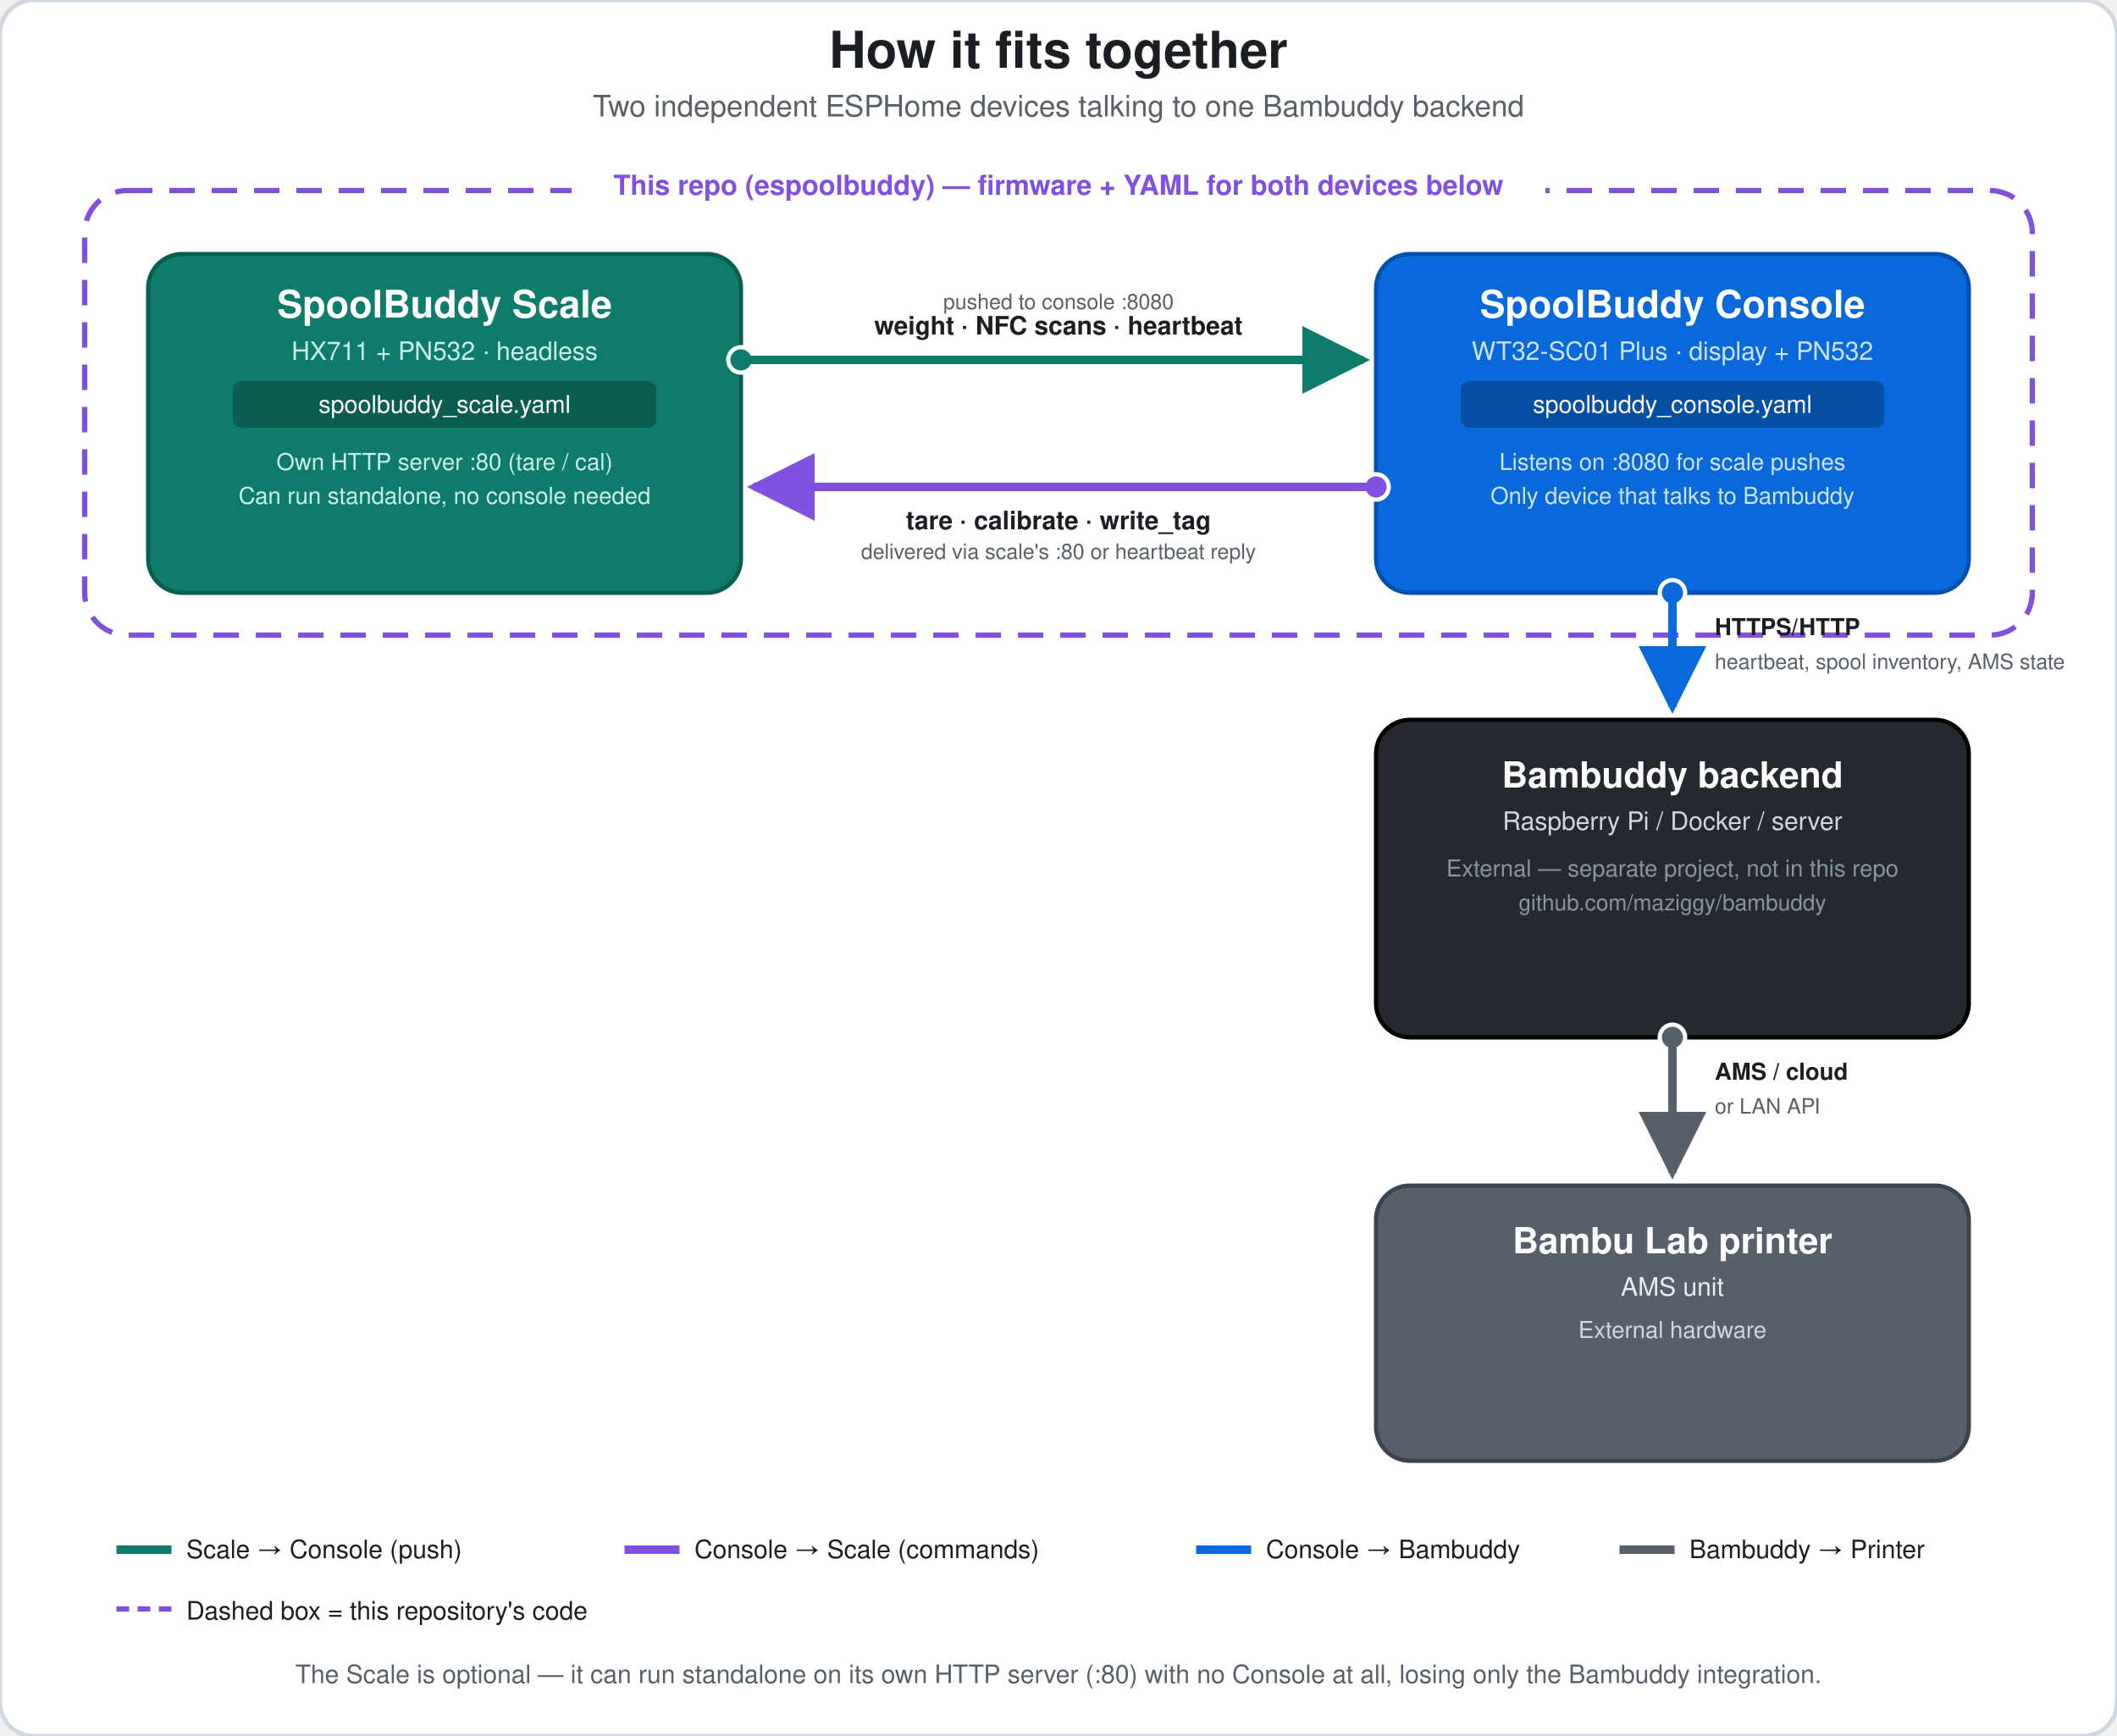
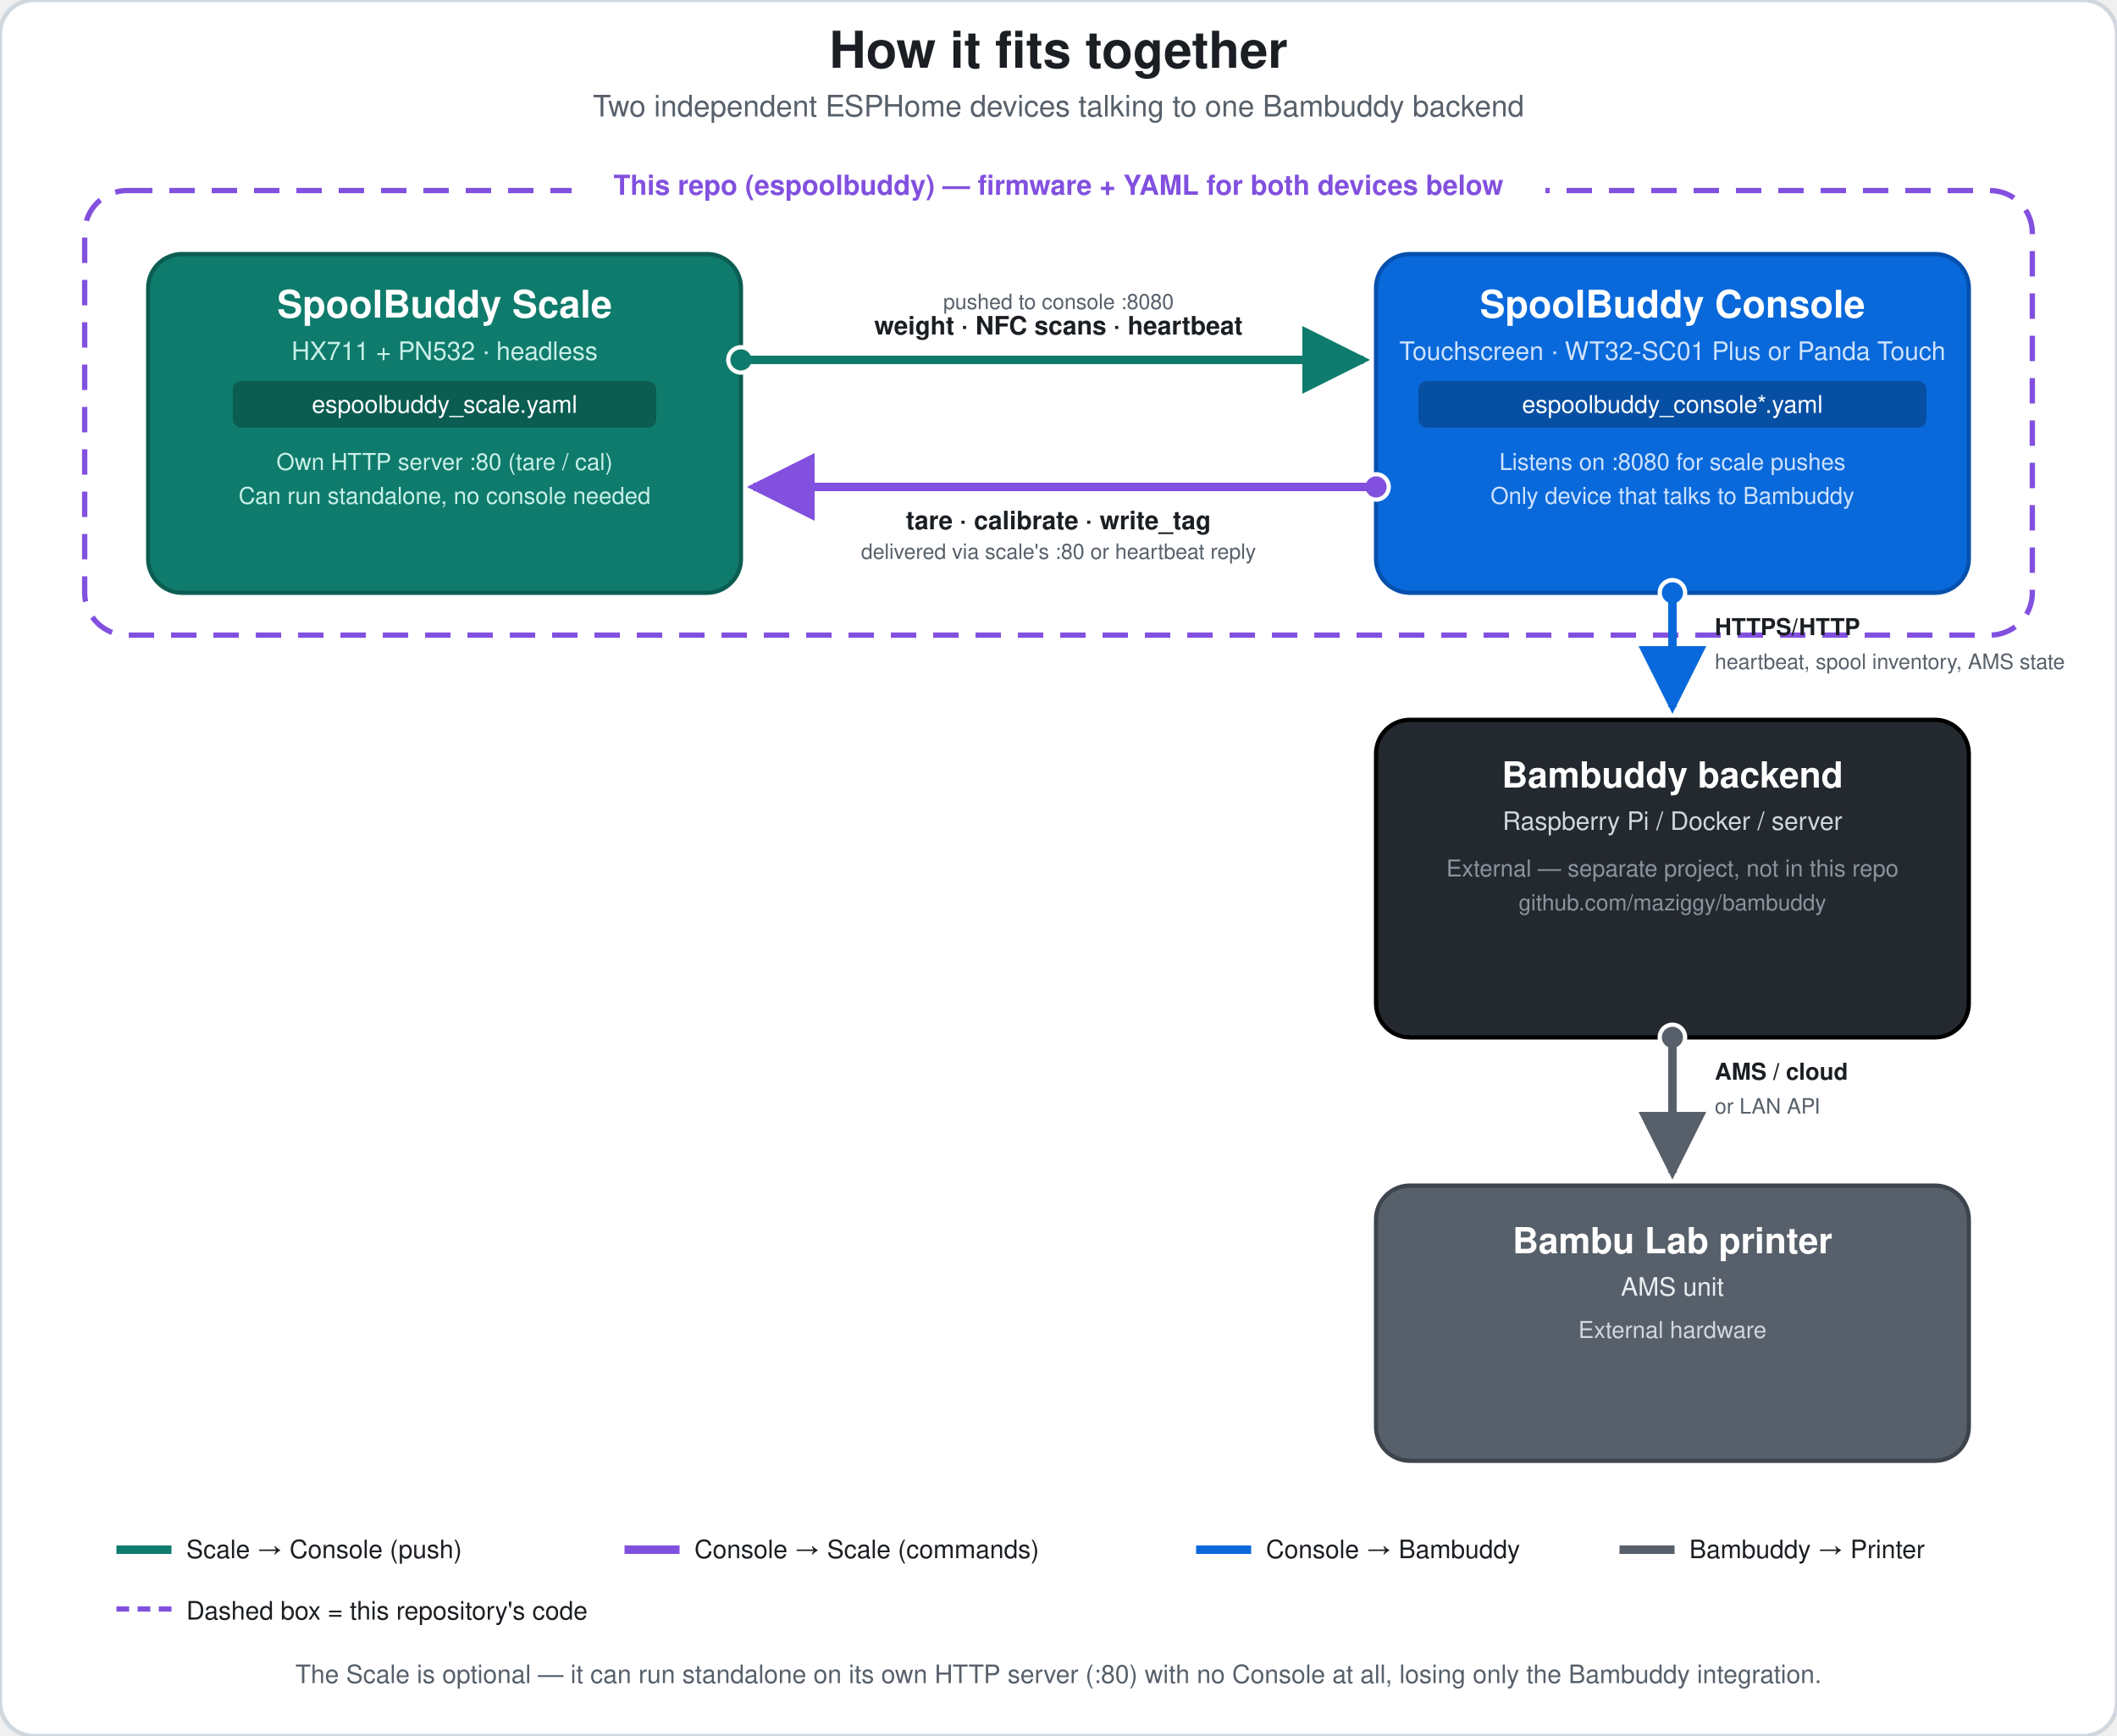
<svg xmlns="http://www.w3.org/2000/svg" viewBox="0 0 1000 820" font-family="Segoe UI, Helvetica, Arial, sans-serif">
  <defs>
    <marker id="arrowTeal" viewBox="0 0 10 10" refX="9" refY="5" markerWidth="8" markerHeight="8" orient="auto">
      <path d="M0,0 L10,5 L0,10 z" fill="#0f7b6c" />
    </marker>
    <marker id="arrowPurple" viewBox="0 0 10 10" refX="9" refY="5" markerWidth="8" markerHeight="8" orient="auto">
      <path d="M0,0 L10,5 L0,10 z" fill="#8250df" />
    </marker>
    <marker id="arrowBlue" viewBox="0 0 10 10" refX="9" refY="5" markerWidth="8" markerHeight="8" orient="auto">
      <path d="M0,0 L10,5 L0,10 z" fill="#0969da" />
    </marker>
    <marker id="arrowGray" viewBox="0 0 10 10" refX="9" refY="5" markerWidth="8" markerHeight="8" orient="auto">
      <path d="M0,0 L10,5 L0,10 z" fill="#57606a" />
    </marker>
  </defs>
  <rect x="0" y="0" width="1000" height="820" rx="16" fill="#ffffff" stroke="#d0d7de" stroke-width="2" />
  <text x="500" y="32" text-anchor="middle" font-size="24" font-weight="700" fill="#1b1f23">How it fits together</text>
  <text x="500" y="55" text-anchor="middle" font-size="14" fill="#57606a">Two independent ESPHome devices talking to one Bambuddy backend</text>
  <rect x="40" y="90" width="920" height="210" rx="20" fill="none" stroke="#8250df" stroke-width="2.5" stroke-dasharray="12,8" />
  <rect x="270" y="75" width="460" height="24" fill="#ffffff" />
  <text x="500" y="92" text-anchor="middle" font-size="13" font-weight="700" fill="#8250df">This repo (espoolbuddy) — firmware + YAML for both devices below</text>
  <rect x="70" y="120" width="280" height="160" rx="16" fill="#0f7b6c" stroke="#0b5d52" stroke-width="2" />
  <text x="210" y="150" text-anchor="middle" font-size="18" font-weight="700" fill="#ffffff">SpoolBuddy Scale</text>
  <text x="210" y="170" text-anchor="middle" font-size="12" fill="#c9f0e8">HX711 + PN532 · headless</text>
  <rect x="110" y="180" width="200" height="22" rx="4" fill="#000000" fill-opacity="0.25" />
-   <text x="210" y="195" text-anchor="middle" font-size="11.5" fill="#ffffff">spoolbuddy_scale.yaml</text>
+   <text x="210" y="195" text-anchor="middle" font-size="11.5" fill="#ffffff">espoolbuddy_scale.yaml</text>
  <text x="210" y="222" text-anchor="middle" font-size="11" fill="#c9f0e8">Own HTTP server :80 (tare / cal)</text>
  <text x="210" y="238" text-anchor="middle" font-size="11" fill="#c9f0e8">Can run standalone, no console needed</text>
  <rect x="650" y="120" width="280" height="160" rx="16" fill="#0969da" stroke="#0550ae" stroke-width="2" />
  <text x="790" y="150" text-anchor="middle" font-size="18" font-weight="700" fill="#ffffff">SpoolBuddy Console</text>
-   <text x="790" y="170" text-anchor="middle" font-size="12" fill="#cfe3ff">WT32-SC01 Plus · display + PN532</text>
-   <rect x="690" y="180" width="200" height="22" rx="4" fill="#000000" fill-opacity="0.25" />
-   <text x="790" y="195" text-anchor="middle" font-size="11.5" fill="#ffffff">spoolbuddy_console.yaml</text>
+   <text x="790" y="170" text-anchor="middle" font-size="12" fill="#cfe3ff">Touchscreen · WT32-SC01 Plus or Panda Touch</text>
+   <rect x="670" y="180" width="240" height="22" rx="4" fill="#000000" fill-opacity="0.25" />
+   <text x="790" y="195" text-anchor="middle" font-size="11.5" fill="#ffffff">espoolbuddy_console*.yaml</text>
  <text x="790" y="222" text-anchor="middle" font-size="11" fill="#cfe3ff">Listens on :8080 for scale pushes</text>
  <text x="790" y="238" text-anchor="middle" font-size="11" fill="#cfe3ff">Only device that talks to Bambuddy</text>
  <rect x="650" y="340" width="280" height="150" rx="16" fill="#24292f" stroke="#000000" stroke-width="2" />
  <text x="790" y="372" text-anchor="middle" font-size="17" font-weight="700" fill="#ffffff">Bambuddy backend</text>
  <text x="790" y="392" text-anchor="middle" font-size="12" fill="#d0d7de">Raspberry Pi / Docker / server</text>
  <text x="790" y="414" text-anchor="middle" font-size="11" fill="#8b949e">External — separate project, not in this repo</text>
  <text x="790" y="430" text-anchor="middle" font-size="10.5" fill="#8b949e">github.com/maziggy/bambuddy</text>
  <rect x="650" y="560" width="280" height="130" rx="16" fill="#57606a" stroke="#3d444d" stroke-width="2" />
  <text x="790" y="592" text-anchor="middle" font-size="17" font-weight="700" fill="#ffffff">Bambu Lab printer</text>
  <text x="790" y="612" text-anchor="middle" font-size="12" fill="#eaeef2">AMS unit</text>
  <text x="790" y="632" text-anchor="middle" font-size="11" fill="#d0d7de">External hardware</text>
  <circle cx="350" cy="170" r="6" fill="#0f7b6c" stroke="#ffffff" stroke-width="2" />
  <line x1="350" y1="170" x2="644" y2="170" stroke="#0f7b6c" stroke-width="4" marker-end="url(#arrowTeal)" />
  <text x="500" y="158" text-anchor="middle" font-size="12" font-weight="600" fill="#1b1f23">weight · NFC scans · heartbeat</text>
  <text x="500" y="146" text-anchor="middle" font-size="10" fill="#57606a">pushed to console :8080</text>
  <circle cx="650" cy="230" r="6" fill="#8250df" stroke="#ffffff" stroke-width="2" />
  <line x1="650" y1="230" x2="356" y2="230" stroke="#8250df" stroke-width="4" marker-end="url(#arrowPurple)" />
  <text x="500" y="250" text-anchor="middle" font-size="12" font-weight="600" fill="#1b1f23">tare · calibrate · write_tag</text>
  <text x="500" y="264" text-anchor="middle" font-size="10" fill="#57606a">delivered via scale's :80 or heartbeat reply</text>
  <circle cx="790" cy="280" r="6" fill="#0969da" stroke="#ffffff" stroke-width="2" />
  <line x1="790" y1="280" x2="790" y2="334" stroke="#0969da" stroke-width="4" marker-end="url(#arrowBlue)" />
  <text x="810" y="300" text-anchor="start" font-size="11" font-weight="600" fill="#1b1f23">HTTPS/HTTP</text>
  <text x="810" y="316" text-anchor="start" font-size="10" fill="#57606a">heartbeat, spool inventory, AMS state</text>
  <circle cx="790" cy="490" r="6" fill="#57606a" stroke="#ffffff" stroke-width="2" />
  <line x1="790" y1="490" x2="790" y2="554" stroke="#57606a" stroke-width="4" marker-end="url(#arrowGray)" />
  <text x="810" y="510" text-anchor="start" font-size="11" font-weight="600" fill="#1b1f23">AMS / cloud</text>
  <text x="810" y="526" text-anchor="start" font-size="10" fill="#57606a">or LAN API</text>
  <g font-size="12" fill="#1b1f23">
    <rect x="55" y="730" width="26" height="4" fill="#0f7b6c" />
    <text x="88" y="736">Scale → Console (push)</text>
    <rect x="295" y="730" width="26" height="4" fill="#8250df" />
    <text x="328" y="736">Console → Scale (commands)</text>
    <rect x="565" y="730" width="26" height="4" fill="#0969da" />
    <text x="598" y="736">Console → Bambuddy</text>
    <rect x="765" y="730" width="26" height="4" fill="#57606a" />
    <text x="798" y="736">Bambuddy → Printer</text>
  </g>
  <g font-size="12" fill="#1b1f23">
    <line x1="55" y1="760" x2="81" y2="760" stroke="#8250df" stroke-width="2.5" stroke-dasharray="6,4" />
    <text x="88" y="765">Dashed box = this repository's code</text>
  </g>
  <text x="500" y="795" text-anchor="middle" font-size="12" fill="#57606a">The Scale is optional — it can run standalone on its own HTTP server (:80) with no Console at all, losing only the Bambuddy integration.</text>
</svg>
